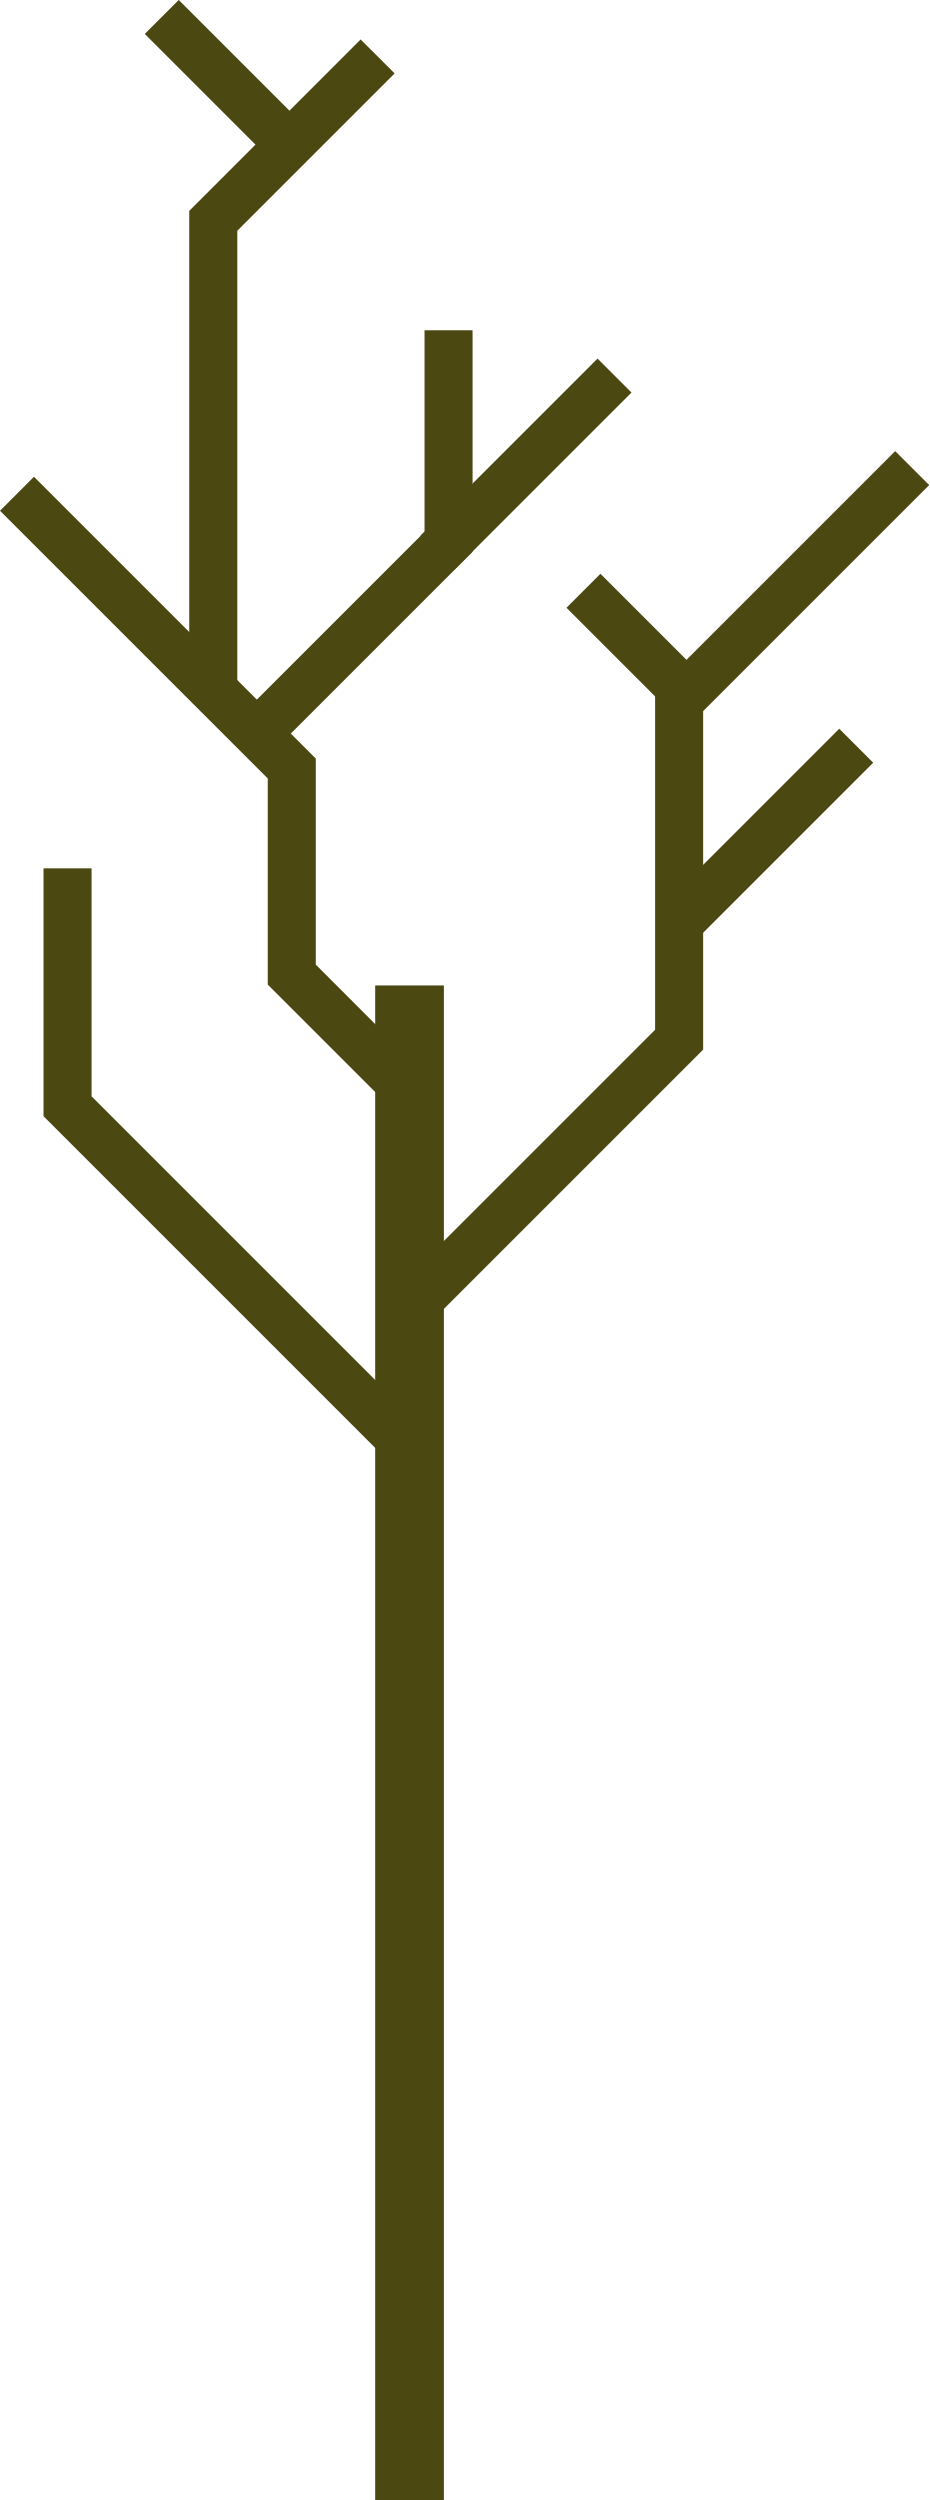
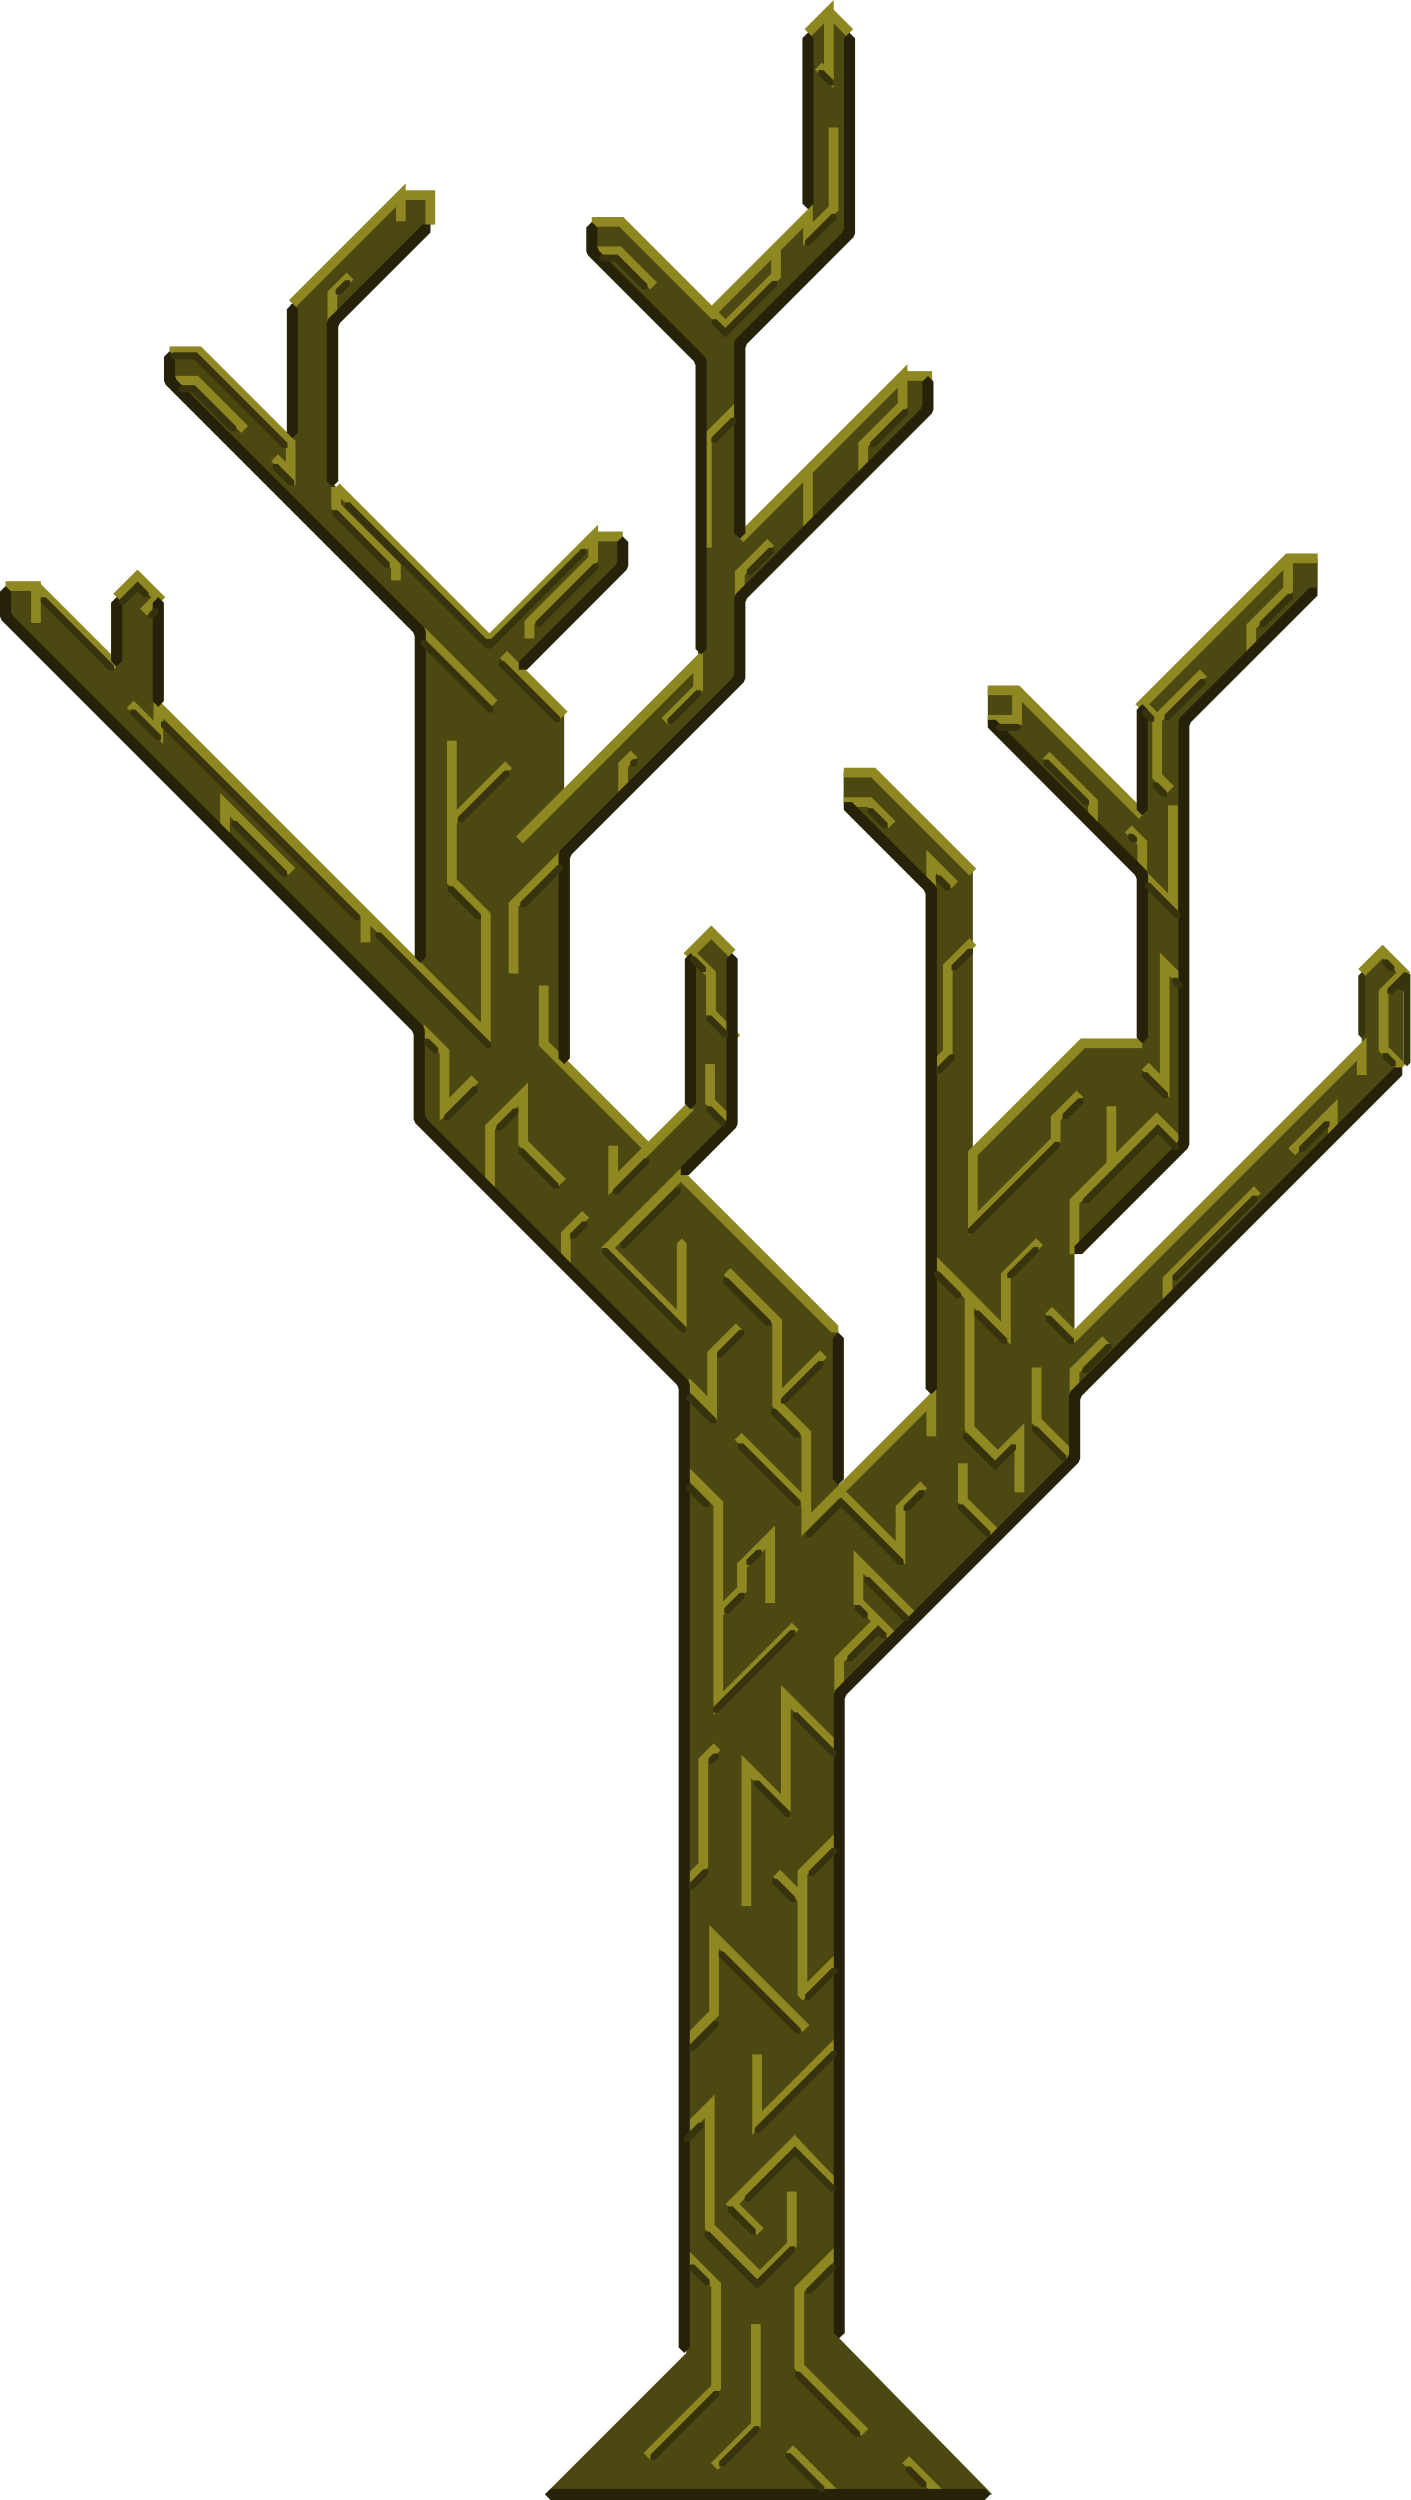
- <svg xmlns="http://www.w3.org/2000/svg" viewBox="0 0 193.4 520.34">
+ <svg xmlns="http://www.w3.org/2000/svg" viewBox="0 0 311.25 551.71">
  <defs>
-     <style>.cls-1{fill:#4c4812;}</style>
+     <style>.cls-1{fill:#4c4812;}.cls-2{fill:#8e8722;}.cls-3{fill:#252209;}.cls-4{fill:#36330d;}</style>
  </defs>
  <g id="Layer_2" data-name="Layer 2">
    <g id="Layer_1-2" data-name="Layer 1">
-       <rect class="cls-1" x="78.09" y="205.11" width="14.3" height="315.23" />
-       <polygon class="cls-1" points="88.77 276.05 81.7 268.98 136.35 214.33 136.35 143.86 186.32 93.89 193.4 100.96 146.35 148.01 146.35 218.47 88.77 276.05" />
-       <polygon class="cls-1" points="81.7 230.9 55.73 204.93 55.73 162.03 0 106.31 7.07 99.23 65.73 157.89 65.73 200.78 88.77 223.83 81.7 230.9" />
-       <polygon class="cls-1" points="49.39 141.79 39.39 141.79 39.39 43.89 75.06 8.21 82.14 15.28 49.39 48.03 49.39 141.79" />
-       <polygon class="cls-1" points="78.94 302.21 9.06 232.33 9.06 180.73 19.06 180.73 19.06 228.19 86.01 295.14 78.94 302.21" />
-       <rect class="cls-1" x="128.18" y="118.09" width="10" height="33.22" transform="translate(-56.24 133.63) rotate(-45)" />
-       <rect class="cls-1" x="40.41" y="-1.33" width="10" height="33.22" transform="translate(2.5 36.58) rotate(-45)" />
-       <rect class="cls-1" x="133.72" y="168.64" width="52.12" height="10" transform="translate(-75.98 163.84) rotate(-45)" />
-       <rect class="cls-1" x="83.41" y="91.59" width="52.12" height="10" transform="translate(-36.23 105.7) rotate(-45)" />
-       <polygon class="cls-1" points="56.17 157.04 49.1 149.97 88.36 110.71 88.36 68.74 98.36 68.74 98.36 114.85 56.17 157.04" />
+       <path class="cls-1" d="M309.71,214.6l-4.6-4.6h0c-1.79,1.8-2.8,2.81-4.6,4.6v16.89l-63.39,63.4V276.75l24.17-24.17V230.24h0V189.82l.34-.34-.34-.33V159.22l29.5-29.5v-6.51h-6.51L252.08,155.4v24.54l-27.6-27.6H218v6.51L252.08,193v37.28H239L214.69,254.5v-62l-22-22h-6.51V177l19.28,19.27v67.33h.09l-.05.05v45.15l-20.34,20.34V295.29a2.4,2.4,0,0,0-.29-1.16l.24-.24-34.91-34.58L161.56,248V210.36l-4.6-4.6h0l-4.6,4.6v33.81l-8.67,8.67-19.19-19V188.48l38.77-38.77v-17.8L205.7,89.48V83h-6.51l-35.92,35.91V75.73l24.24-24.24V7.19l-4.6-4.6h0c-1.79,1.8-2.8,2.81-4.6,4.6V47.68L157.07,68.92l-20-20H130.6v6.51l23.47,23.46v67L124.5,175.47V157.81l-10-10,22.92-22.92v-6.51h-6.5L108,141.28,92.91,126.15v0L73.35,106.63V71.19L95,49.57V43.06H88.46L64.52,67l.13.13h-.5V97.75L43.92,77.52H37.41V84l31.51,31.5.16-.16L92.91,139.2v74.73l-58-58V131.8l-4.6-4.6-4.6,4.6v15.33l-17.8-17.8H1.23c0,2.62,0,4.09,0,6.71l36.62,36.23.19-.19,54.85,54.85V247l58.57,58V519.27l-31.22,31.22H219L185.19,516V373.83l51.93-51.93v-14l72.59-72.59Z" />
+       <polygon class="cls-2" points="108.29 230.83 36.01 158.56 36.01 164.19 27.99 156.17 29.51 154.65 33.87 159 33.87 153.37 106.14 225.65 106.14 202.45 98.65 194.96 98.65 163.47 100.8 163.47 100.8 194.07 108.29 201.56 108.29 230.83" />
+       <rect class="cls-2" x="97.31" y="173.91" width="17.49" height="2.15" transform="translate(-92.67 126.26) rotate(-45.01)" />
+       <rect class="cls-2" x="99.89" y="135.86" width="2.15" height="22.8" transform="translate(-74.56 114.53) rotate(-45)" />
+       <polygon class="cls-2" points="114.4 214.85 112.26 214.85 112.26 199.2 123.74 187.72 125.26 189.24 114.4 200.09 114.4 214.85" />
+       <polygon class="cls-2" points="134.25 263.8 134.25 252.84 136.4 252.84 136.4 258.61 142.93 252.08 144.45 253.6 134.25 263.8" />
+       <path class="cls-2" d="M183.46,294.06l-33.23-33.23-14.55,14.56,13.7,13.7V274.4l1.07-1.08h0l1.08,1.08v19.87l-18.89-18.88,17.59-17.59L185,292.54v1.52h-1.51Z" />
+       <polygon class="cls-2" points="176.87 338.99 176.87 316.78 170.44 310.36 170.44 292.13 159.67 281.35 161.19 279.83 172.59 291.24 172.59 309.47 179.02 315.89 179.02 333.81 206.6 306.22 206.6 316.97 204.45 316.97 204.45 311.41 176.87 338.99" />
+       <rect class="cls-2" x="169.35" y="313.85" width="2.15" height="21.28" transform="translate(-179.54 215.55) rotate(-45)" />
+       <rect class="cls-2" x="169.7" y="302.69" width="14.05" height="2.15" transform="translate(-163.04 213.97) rotate(-45.01)" />
+       <rect class="cls-2" x="79.57" y="201.66" width="2.15" height="6.29" />
+       <polygon class="cls-2" points="63.66 193.1 50.72 180.16 50.72 183.69 48.58 183.69 48.58 174.98 65.18 191.58 63.66 193.1" />
+       <polygon class="cls-2" points="53.22 95.53 42.79 85.1 37.41 85.1 37.41 82.95 43.68 82.95 54.74 94.02 53.22 95.53" />
+       <polygon class="cls-2" points="74.43 71.19 72.28 71.19 72.28 64.36 76.49 60.15 78 61.67 74.43 65.25 74.43 71.19" />
+       <polygon class="cls-2" points="88.44 128.08 86.3 128.08 86.3 125.42 73.11 112.23 73.11 107.46 75.26 107.46 75.26 111.34 88.44 124.53 88.44 128.08" />
+       <polygon class="cls-2" points="65.28 67.76 63.76 66.24 89.53 40.47 89.53 48.83 87.39 48.83 87.39 45.65 65.28 67.76" />
+       <rect class="cls-2" x="116.75" y="141.66" width="2.15" height="18.91" transform="translate(-72.35 127.58) rotate(-45)" />
+       <polygon class="cls-2" points="143.47 63.87 136.14 56.54 130.6 56.54 130.6 54.39 137.03 54.39 144.99 62.35 143.47 63.87" />
+       <polygon class="cls-2" points="157.83 69.68 156.31 68.16 179.38 45.09 179.38 49.05 182.87 45.56 182.87 28.15 185.02 28.15 185.02 46.45 177.24 54.24 177.24 50.27 157.83 69.68" />
+       <polygon class="cls-2" points="183.99 19.47 179.85 15.33 181.37 13.81 181.84 14.28 181.84 5.18 179.07 7.95 177.55 6.43 183.99 0 183.99 19.47" />
+       <polygon class="cls-2" points="157.07 120.87 154.92 120.87 154.92 96.23 162.51 88.64 164.03 90.16 157.07 97.12 157.07 120.87" />
+       <rect class="cls-2" x="177.24" y="103.85" width="2.15" height="13.01" />
+       <polygon class="cls-2" points="164.34 131.91 162.19 131.91 162.19 126.07 169.33 118.94 170.84 120.45 164.34 126.96 164.34 131.91" />
+       <polygon class="cls-2" points="115.37 186.12 113.85 184.6 155.14 143.31 155.14 152.33 147.47 160 145.96 158.48 152.99 151.44 152.99 148.49 115.37 186.12" />
+       <polygon class="cls-2" points="138.59 175.47 136.44 175.47 136.44 168.35 139.16 165.63 140.68 167.15 138.59 169.24 138.59 175.47" />
+       <polygon class="cls-2" points="9.01 137.47 6.86 137.47 6.86 130.41 1.23 130.41 1.23 128.27 9.01 128.26 9.01 137.47" />
+       <polygon class="cls-2" points="32.41 135.85 30.89 134.33 33.42 131.8 30.34 128.72 26.5 132.56 24.98 131.04 30.34 125.69 36.46 131.8 32.41 135.85" />
+       <rect class="cls-2" x="15.76" y="125.64" width="2.15" height="25.18" transform="translate(-92.81 52.39) rotate(-45)" />
+       <polygon class="cls-2" points="65.22 107.18 59.84 101.79 61.36 100.27 63.08 101.99 63.08 98.2 43.47 78.59 37.41 78.59 37.41 76.45 44.36 76.45 65.22 97.31 65.22 107.18" />
+       <polygon class="cls-2" points="96.04 49.57 93.89 49.57 93.89 44.14 88.46 44.14 88.46 41.99 96.04 41.99 96.04 49.57" />
+       <polygon class="cls-2" points="108 142.8 73.43 108.22 74.94 106.7 108 139.76 131.99 115.78 131.99 123.82 117.91 137.91 117.91 140.92 115.76 140.92 115.76 137.02 129.84 122.93 129.84 120.96 108 142.8" />
+       <rect class="cls-2" x="130.92" y="117.3" width="6.51" height="2.15" />
+       <polygon class="cls-2" points="160.12 73.48 136.67 50.03 130.6 50.03 130.6 47.89 137.56 47.89 160.12 70.45 170.19 60.37 170.19 54.73 172.34 54.73 172.34 61.26 160.12 73.48" />
+       <rect class="cls-2" x="184.14" y="1.64" width="2.15" height="6.51" transform="translate(50.79 132.4) rotate(-45)" />
+       <polygon class="cls-2" points="164.03 119.65 162.51 118.14 200.26 80.38 200.26 89.85 191.57 98.54 191.57 105.14 189.42 105.14 189.42 97.65 198.12 88.96 198.12 85.57 164.03 119.65" />
+       <rect class="cls-2" x="199.19" y="81.9" width="6.51" height="2.15" />
+       <polygon class="cls-2" points="143.11 254.94 118.91 230.74 118.91 217.49 121.06 217.49 121.06 229.85 143.11 251.91 151.6 243.41 153.12 244.93 143.11 254.94" />
+       <polygon class="cls-2" points="161.82 229.98 155.83 223.99 155.83 215.35 150.84 210.36 156.96 204.24 162.32 209.6 160.8 211.12 156.96 207.28 153.88 210.36 157.98 214.46 157.98 223.09 163.34 228.46 161.82 229.98" />
+       <polygon class="cls-2" points="213.62 272.57 213.62 254.06 238.51 229.17 252.08 229.17 252.08 231.31 239.4 231.31 215.76 254.94 215.76 267.39 231.89 251.26 231.89 246.35 237.58 240.67 239.1 242.18 234.04 247.24 234.04 252.15 213.62 272.57" />
+       <polygon class="cls-2" points="213.93 193.23 192.28 171.57 186.21 171.57 186.21 169.43 193.16 169.43 215.45 191.71 213.93 193.23" />
+       <polygon class="cls-2" points="251.32 180.7 224.03 153.41 217.97 153.41 217.97 151.27 224.92 151.27 252.84 179.19 251.32 180.7" />
+       <polygon class="cls-2" points="255.38 160.22 250.56 155.41 283.82 122.14 290.78 122.14 290.78 124.29 284.71 124.29 253.6 155.41 255.38 157.18 264.8 147.76 266.32 149.28 255.38 160.22" />
+       <polygon class="cls-2" points="308.67 236.35 304.26 231.94 304.26 218.54 308.2 214.6 305.11 211.52 301.27 215.36 299.75 213.84 305.11 208.48 311.23 214.6 306.41 219.43 306.41 231.05 310.19 234.83 308.67 236.35" />
+       <polygon class="cls-2" points="237.12 296.41 230.65 289.94 232.17 288.42 237.12 293.37 301.59 228.9 301.59 237.24 299.44 237.24 299.44 234.09 237.12 296.41" />
+       <polygon class="cls-2" points="160.8 248.74 155.63 243.58 155.63 234.82 157.78 234.82 157.78 242.69 162.32 247.22 160.8 248.74" />
+       <polygon class="cls-2" points="196.09 182.75 191.43 178.08 186.21 178.08 186.21 175.93 192.31 175.93 197.61 181.23 196.09 182.75" />
+       <polygon class="cls-2" points="206.56 196.28 204.42 196.28 204.42 187.51 211.46 194.55 209.94 196.07 206.56 192.69 206.56 196.28" />
+       <polygon class="cls-2" points="206.22 236.68 204.7 235.17 208.08 231.79 208.08 212.89 213.93 207.04 215.45 208.56 210.23 213.78 210.23 232.68 206.22 236.68" />
+       <polygon class="cls-2" points="258.73 287.37 256.58 287.37 256.58 281.91 276.71 261.78 278.23 263.3 258.73 282.8 258.73 287.37" />
+       <polygon class="cls-2" points="285.81 254.93 284.29 253.42 295.22 242.48 295.22 250.87 293.07 250.87 293.07 247.67 285.81 254.93" />
+       <polygon class="cls-2" points="238.19 276.75 236.05 276.75 236.05 264.68 244.2 256.53 244.2 244.14 246.34 244.14 246.34 257.42 238.19 265.57 238.19 276.75" />
+       <polygon class="cls-2" points="277.2 144.37 275.06 144.37 275.06 137.81 283.2 129.67 283.2 123.22 285.34 123.22 285.34 130.56 277.2 138.7 277.2 144.37" />
+       <polygon class="cls-2" points="257.56 175 254.3 171.75 254.3 158.7 256.45 158.7 256.45 170.86 259.07 173.49 257.56 175" />
+       <polygon class="cls-2" points="242.27 181.49 240.12 181.49 240.12 177.45 230.09 167.41 231.6 165.9 242.27 176.56 242.27 181.49" />
+       <polygon class="cls-2" points="225.52 159.92 217.97 159.92 217.97 157.78 223.37 157.78 223.37 152.34 225.52 152.34 225.52 159.92" />
+       <polygon class="cls-2" points="259.92 202.31 251.01 193.4 251.01 186.47 248.23 183.7 249.75 182.18 253.15 185.58 253.15 192.51 257.77 197.13 257.77 177.73 259.92 177.73 259.92 202.31" />
+       <polygon class="cls-2" points="258.11 242.19 251.97 236.04 253.49 234.52 255.97 237 255.97 210.21 262.04 216.28 260.52 217.8 258.11 215.39 258.11 242.19" />
+       <polygon class="cls-2" points="246.03 257.73 244.51 256.21 255.25 245.48 261.57 251.8 260.06 253.32 255.25 248.51 246.03 257.73" />
+       <path class="cls-2" d="M223.06,296.79l-1.84-1.86c-6.2-6.28-15.67-15.83-16.38-16.41a1.05,1.05,0,0,0,.88.17l-.26-1-1-.41.79-.64c.62-.12.62-.12,3.62,2.86,1.38,1.37,3.29,3.28,5.67,5.68l6.36,6.42V281l7.75-7.75,1.52,1.51-7.12,7.13Z" />
+       <polygon class="cls-2" points="238.19 307.9 236.05 307.9 236.05 302.11 243.26 294.9 244.77 296.42 238.19 303 238.19 307.9" />
+       <polygon class="cls-2" points="236.36 322.66 227.69 313.99 227.69 301.78 229.84 301.78 229.84 313.1 237.88 321.14 236.36 322.66" />
+       <polygon class="cls-2" points="226.03 329.34 223.88 329.34 223.88 319.28 220.19 322.98 212.9 315.69 212.9 286.09 215.05 286.09 215.05 314.8 220.19 319.94 226.03 314.1 226.03 329.34" />
+       <polygon class="cls-2" points="199.8 345.28 184.43 329.91 185.95 328.39 197.66 340.09 197.66 332.34 203.08 326.92 204.59 328.44 199.8 333.23 199.8 345.28" />
+       <polygon class="cls-2" points="219.43 339.59 211.41 331.57 211.41 322.92 213.56 322.92 213.56 330.68 220.95 338.07 219.43 339.59" />
+       <polygon class="cls-2" points="157.44 378.45 157.44 332.28 150.72 325.56 152.24 324.04 159.59 331.39 159.59 373.26 174.75 358.11 176.27 359.62 157.44 378.45" />
+       <polygon class="cls-2" points="196.7 362.31 188.37 353.98 188.37 342.1 202.65 356.37 201.13 357.89 190.52 347.28 190.52 353.09 198.22 360.8 196.7 362.31" />
+       <polygon class="cls-2" points="186.27 373.83 184.12 373.83 184.12 365.86 192.94 357.04 194.46 358.55 186.27 366.75 186.27 373.83" />
+       <polygon class="cls-2" points="165.78 420.65 163.64 420.65 163.64 387.27 172.35 395.98 172.35 371.83 185.95 385.44 184.43 386.95 174.49 377.01 174.49 401.16 165.78 392.45 165.78 420.65" />
+       <polygon class="cls-2" points="152.24 416.08 150.72 414.57 154.12 411.16 154.12 388.1 157.5 384.72 159.02 386.24 156.27 388.99 156.27 412.05 152.24 416.08" />
+       <polygon class="cls-2" points="152.24 451.17 150.72 449.65 156.5 443.86 156.5 424.79 178.62 446.91 177.1 448.42 158.65 429.98 158.65 444.75 152.24 451.17" />
+       <polygon class="cls-2" points="177.15 441.49 176.02 440.36 176.02 412.8 184.43 404.39 185.95 405.9 178.17 413.68 178.17 437.43 184.43 431.17 185.95 432.69 177.15 441.49" />
+       <polygon class="cls-2" points="166 471.12 166 453.38 168.15 453.38 168.15 465.94 184.43 449.65 185.95 451.17 166 471.12" />
+       <rect class="cls-2" x="173.18" y="412.21" width="2.15" height="8.05" transform="translate(-243.29 245.13) rotate(-45)" />
+       <polygon class="cls-2" points="159.28 356.72 157.76 355.21 162.66 350.31 162.66 345.03 171.04 336.64 171.04 353.77 168.9 353.77 168.9 341.82 164.8 345.92 164.8 351.2 159.28 356.72" />
+       <polygon class="cls-2" points="167.65 503.98 155.56 491.89 155.56 467.42 152.24 470.75 150.72 469.23 157.71 462.24 157.71 491 167.65 500.94 173.66 494.93 173.66 483.64 175.81 483.64 175.81 495.82 167.65 503.98" />
+       <path class="cls-2" d="M167,493.25l-6.87-6.88,15.26-15.25.76.82c4,4.36,8.59,9.13,9.41,9.58a.83.83,0,0,0-.36-.08v2.15c-.51,0-1.27,0-9.88-9.37l-12.15,12.15,5.35,5.36Z" />
+       <polygon class="cls-2" points="190.11 537.53 175.32 522.74 175.32 504.81 184.43 495.7 185.95 497.22 177.47 505.7 177.47 521.86 191.63 536.01 190.11 537.53" />
+       <polygon class="cls-2" points="143.53 542.88 142.01 541.36 156.97 526.4 156.97 504.73 150.72 498.47 152.24 496.95 159.12 503.83 159.12 527.29 143.53 542.88" />
+       <polygon class="cls-2" points="158.41 545.06 156.89 543.55 165.74 534.7 165.74 512.9 167.88 512.9 167.88 535.59 158.41 545.06" />
+       <rect class="cls-2" x="202.62" y="541.23" width="2.15" height="10.85" transform="translate(-326.88 304.15) rotate(-45)" />
+       <rect class="cls-2" x="178.24" y="538.31" width="2.15" height="14.26" transform="translate(-333.17 286.55) rotate(-45)" />
+       <polygon class="cls-2" points="97.03 247.41 97.03 232.58 92.15 227.7 93.67 226.18 99.17 231.69 99.17 242.22 104.05 237.34 105.57 238.86 97.03 247.41" />
+       <polygon class="cls-2" points="109.21 262.09 107.06 262.09 107.06 248.34 116.53 238.87 116.53 251.78 124.89 260.15 123.38 261.67 114.38 252.67 114.38 244.06 109.21 249.23 109.21 262.09" />
+       <polygon class="cls-2" points="125.94 278.66 123.8 278.66 123.8 271.94 128.5 267.23 130.02 268.75 125.94 272.82 125.94 278.66" />
+       <polygon class="cls-2" points="158.23 313.29 150.72 305.78 152.24 304.26 156.08 308.11 156.08 298.35 162.38 292.05 163.9 293.57 158.23 299.24 158.23 313.29" />
+       <path class="cls-3" d="M185.19,516h0L184,514.82v-141l.36-.87h0l51.2-51.21.36-.87v-13l.36-.87h0l71.45-71.44h1.73v1.74l-70.72,70.72-.36.87v13l-.36.87L186.78,374l-.36.87v140Z" />
+       <path class="cls-3" d="M217.32,551.71H121.49l-1.23-1.22h0l1.23-1.23h95.83l1.23,1.23h0Z" />
+       <path class="cls-3" d="M252.08,230.24h0L250.85,229V194l-.36-.86L218,160.58v-1.73h1.74L253,192.09l.36.87v36Z" />
+       <path class="cls-3" d="M205.49,307.71h0l-1.23-1.22V197.3l-.36-.87-17.69-17.69V177H188l18.41,18.4.36.87V306.49Z" />
+       <path class="cls-3" d="M237.12,276.75h0V275l22.58-22.58.36-.87V159.22l.36-.87L289,129.72h1.74v1.74l-27.91,27.9-.36.87v92.35l-.36.87-23.31,23.3Z" />
+       <path class="cls-3" d="M252.08,179.94h0l-1.23-1.22V156.63l1.23-1.23h0l1.23,1.23v22.09Z" />
+       <path class="cls-3" d="M185,327.68h0l-1.22-1.23V295.29l1.22-1.23h0l1.23,1.23v31.16Z" />
+       <path class="cls-3" d="M150.23,259.32h0v-1.73l9.74-9.75.36-.86V211.58l1.23-1.22h0l1.23,1.22V248l-.36.87L152,259.32Z" />
+       <path class="cls-3" d="M152.36,244.81h0l-1.23-1.22v-32l1.23-1.22h0l1.23,1.22v32Z" />
+       <path class="cls-3" d="M124.5,234.82h0l-1.23-1.23V188.48l.36-.87,38.05-38.05.36-.87V131.91l.36-.87,40.79-40.79.36-.87V84.2L204.78,83h0L206,84.2v6.2l-.36.86-40.8,40.8-.35.86v16.79l-.36.87-38,38-.36.86v44.1Z" />
+       <path class="cls-3" d="M154.72,144.43h0l-1.23-1.22V80.6l-.36-.87-23.39-23.4-.36-.86V50.19L130.6,49h0l1.23,1.23v4.26l.36.87,23.39,23.39.36.87v63.63Z" />
+       <path class="cls-3" d="M178.31,46.16h0l-1.23-1.22V8.42l1.23-1.23h0l1.23,1.23V44.94Z" />
+       <path class="cls-3" d="M163.27,118.89h0L162,117.67V75.73l.36-.86,23.53-23.53.36-.87v-42l1.22-1.23h0l1.23,1.23V51.49l-.36.87L164.85,75.88l-.35.87v40.92Z" />
+       <path class="cls-3" d="M114.5,147.8h0v-1.74l21.34-21.33.36-.87V119.6l1.22-1.23h0l1.23,1.23v5.28l-.36.86-22,22.06Z" />
+       <path class="cls-3" d="M73.35,107.46h0l-1.22-1.22V71.18l.35-.86L93.23,49.57H95V51.3l-20,20-.36.87v34Z" />
+       <path class="cls-3" d="M64.52,96.7h0L63.3,95.47V68.23L64.52,67h0l1.23,1.23V95.47Z" />
+       <path class="cls-3" d="M92.75,212.5h0l-1.23-1.23V140.38l-.36-.87L36.54,84.89,36.19,84V78.75l1.22-1.23h0l1.23,1.23V83l.36.87,54.61,54.61.36.87v71.91Z" />
+       <path class="cls-3" d="M34.94,156h0l-1.23-1.22V133l1.23-1.23h0L36.17,133v21.71Z" />
+       <path class="cls-3" d="M25.74,147.14h0l-1.23-1.23V133l1.23-1.23h0L27,133v12.88Z" />
+       <path class="cls-3" d="M151,519.27h0l-1.23-1.22V306.51l-.36-.87L91.65,247.88l-.36-.87V228.35l-.36-.87L.36,136.91,0,136.05v-5.48l1.23-1.23h0l1.22,1.23V135l.36.87,90.57,90.57.36.87V246l.36.87,57.77,57.77.36.86V518.05Z" />
+       <path class="cls-4" d="M24.05,148,9,132.89V131.8h1.09l15.06,15.07V148H24.05Z" />
+       <path class="cls-4" d="M26.37,133.4h0v-1.08l4-4,2.41,2.41v1.08H31.72l-1.33-1.32-2.94,2.93Z" />
+       <path class="cls-4" d="M32.84,136.41h0v-1.08l1-1h1.08v1.08l-1,1Z" />
+       <path class="cls-4" d="M78.26,203.06,35.53,160.33v-1.08h1.08L79.34,202v1.08H78.26Z" />
+       <path class="cls-4" d="M34.44,163.36l-5.69-5.69v-1.09h1.09l5.69,5.69v1.09H34.44Z" />
+       <path class="cls-4" d="M62.25,193.39,51.11,182.25v-1.08H52.2L63.34,192.3v1.09H62.25Z" />
+       <path class="cls-4" d="M107.28,231.22,82.91,206.84v-1.08H84l24.38,24.37v1.09h-1.09Z" />
+       <path class="cls-4" d="M105.05,202.86l-6.19-6.19v-1.09h1.08l6.2,6.2v1.08h-1.09Z" />
+       <path class="cls-4" d="M101,181.49h0V180.4l10.33-10.34h1.09v1.09l-10.34,10.34Z" />
+       <path class="cls-4" d="M62.36,98.83,42.81,79.28H38.18l-.77-.76h0l.77-.77h5.26l20,20v1.08H62.36Z" />
+       <path class="cls-4" d="M51,95.23l-8.65-8.66H40l-.77-.76h0L40,85h3l9.1,9.1v1.09H51Z" />
+       <path class="cls-4" d="M63.81,107.09l-3.61-3.61v-1.09h1.08L64.9,106v1.08H63.81Z" />
+       <path class="cls-4" d="M85,125.26l-11.61-11.6v-1.09h1.09L86,124.18v1.08H85Z" />
+       <path class="cls-4" d="M107.32,143.14,76.11,111.93v-1.08H77.2L107.32,141h1.08l19.86-19.86h1.09v1.08L108.4,143.14Z" />
+       <path class="cls-4" d="M118.17,138.29h0v-1.08L131,124.37h1.08v1.09l-12.83,12.83Z" />
+       <path class="cls-4" d="M122.49,159.31,110.16,147V145.9h1.09l12.32,12.32v1.09h-1.08Z" />
+       <path class="cls-4" d="M107.77,157.23,92.91,142.37v-1.09H94l14.86,14.86v1.09h-1.08Z" />
+       <path class="cls-4" d="M74.07,65h0V63.92l2.09-2.09h1.08v1.08L75.15,65Z" />
+       <path class="cls-4" d="M141.78,63.81l-6.09-6.09h-2.83l-.77-.77h0l.77-.77h3.46l6.55,6.55v1.08h-1.09Z" />
+       <path class="cls-4" d="M160.07,74.53l-3-3V70.44h1.08l1.92,1.92L170.39,62h1.09v1.08Z" />
+       <path class="cls-4" d="M177.67,54.15h0V53.07l5.88-5.89h1.09v1.09l-5.89,5.88Z" />
+       <path class="cls-4" d="M182.92,18.86l-2.31-2.31V15.46h1.09l2.3,2.31v1.09h-1.08Z" />
+       <path class="cls-4" d="M192,98.71h0V97.63l7.29-7.3h1.09v1.09l-7.3,7.29Z" />
+       <path class="cls-4" d="M157,97.65h0V96.57l4.36-4.36h1.08v1.08l-4.35,4.36Z" />
+       <path class="cls-4" d="M164.78,126.87h0v-1.09l4.91-4.91h1.09V122l-4.91,4.91Z" />
+       <path class="cls-4" d="M147.31,159.75h0v-1.09l6.32-6.32h1.09v1.09l-6.32,6.32Z" />
+       <path class="cls-4" d="M139.08,169.17h0v-1.09l.54-.53h1.08v1.08l-.53.54Z" />
+       <path class="cls-4" d="M114.83,200.19h0V199.1l8.22-8.22h1.09V192l-8.23,8.22Z" />
+       <path class="cls-4" d="M98.05,247.17h0v-1.09l6.33-6.33h1.08v1.08l-6.33,6.34Z" />
+       <path class="cls-4" d="M95.63,232.37l-2.07-2.07v-1.08h1.08l2.07,2.07v1.08H95.63Z" />
+       <path class="cls-4" d="M109.54,249.46h0v-1.08l3.74-3.75h1.08v1.09l-3.74,3.74Z" />
+       <path class="cls-4" d="M122.17,262.31l-7.81-7.8v-1.09h1.09l7.8,7.81v1.08h-1.08Z" />
+       <path class="cls-4" d="M135.33,263.56h0v-1.09l6.85-6.85h1.08v1.09l-6.85,6.85Z" />
+       <path class="cls-4" d="M125.82,273.32h0v-1.08l2.71-2.7h1.08v1.08l-2.7,2.7Z" />
+       <path class="cls-4" d="M136.9,275.42h0v-1.09l12.24-12.24h1.09v1.08L138,275.42Z" />
+       <path class="cls-4" d="M150.47,294.1l-17.6-17.6v-1.08H134L151.55,293v1.09h-1.08Z" />
+       <path class="cls-4" d="M169.07,292.63l-9.5-9.51V282h1.08l9.5,9.5v1.09h-1.08Z" />
+       <path class="cls-4" d="M158.25,299.47h0v-1.09l4.91-4.91h1.08v1.09l-4.91,4.91Z" />
+       <path class="cls-4" d="M156.85,314.1l-5.3-5.3v-1.09h1.09l5.3,5.3v1.09h-1.09Z" />
+       <path class="cls-4" d="M172.32,309.73h0v-1.08l8.29-8.29h1.08v1.09l-8.29,8.28Z" />
+       <path class="cls-4" d="M175.38,317.22,170.15,312v-1.08h1.09l5.23,5.23v1.08h-1.09Z" />
+       <path class="cls-4" d="M175.61,332.33l-12.72-12.71v-1.09H164l12.71,12.71v1.09h-1.08Z" />
+       <path class="cls-4" d="M198.34,345.33l-12.7-12.71L179,339.23h-1.09v-1.09l7.7-7.69,13.79,13.79v1.09h-1.09Z" />
+       <path class="cls-4" d="M199.43,333.41h0v-1.08l3.46-3.47H204V330l-3.46,3.46Z" />
+       <path class="cls-4" d="M217.47,339.07l-6-6V332h1.08l6,6v1.09h-1.08Z" />
+       <path class="cls-4" d="M219.58,324.52l-7.09-7.1v-1.08h1.08l6,6,3.59-3.59h1.08v1.08Z" />
+       <path class="cls-4" d="M211,286.5l-4.82-4.82v-1.09h1.09l4.82,4.82v1.09H211Z" />
+       <path class="cls-4" d="M221.19,296.5,215,290.33v-1.09h1.09l6.17,6.17v1.09h-1.09Z" />
+       <path class="cls-4" d="M222.28,282h0V281l5.8-5.79h1.08v1.08l-5.8,5.8Z" />
+       <path class="cls-4" d="M235.94,296.6l-5.18-5.18v-1.08h1.09l5.17,5.17v1.09h-1.08Z" />
+       <path class="cls-4" d="M234.26,322.33l-6.47-6.47v-1.09h1.08l6.47,6.48v1.08h-1.08Z" />
+       <path class="cls-4" d="M258.73,282.6h0v-1.08l17.65-17.65h1.09V265L259.82,282.6Z" />
+       <path class="cls-4" d="M286.68,254.17h0v-1.08l5.63-5.64h1.09v1.09l-5.64,5.63Z" />
+       <path class="cls-4" d="M234.5,246.93h0v-1.09l3.48-3.48h1.08v1.08l-3.48,3.49Z" />
+       <path class="cls-4" d="M213.61,272.27h0v-1.09l19.2-19.2h1.08v1.09l-19.2,19.2Z" />
+       <path class="cls-4" d="M239.06,265.59h0v-1.08l16.45-16.45,4.6,4.61v1.08H259l-3.52-3.52-15.36,15.36Z" />
+       <path class="cls-4" d="M256.65,242.28l-4.57-4.58v-1.08h1.08l4.58,4.57v1.09h-1.09Z" />
+       <path class="cls-4" d="M259.94,218.08l-1.21-1.21v-1.08h1.09L261,217v1.08h-1.09Z" />
+       <path class="cls-4" d="M210,214.1h0V213l3.65-3.65h1.08v1.08L211,214.1Z" />
+       <path class="cls-4" d="M206.48,236.92h0v-1.08l3.13-3.14h1.09v1.09l-3.14,3.13Z" />
+       <path class="cls-4" d="M208.68,196.48l-2.2-2.2v-1.09h1.08l2.2,2.2v1.09h-1.08Z" />
+       <path class="cls-4" d="M194.8,182.71l-3.27-3.27v-1.09h1.09l3.26,3.27v1.09H194.8Z" />
+       <path class="cls-4" d="M224.67,161.28H220.4l-.77-.77h0l.77-.77h4.27l.77.77h0Z" />
+       <path class="cls-4" d="M239.25,177.71l-9-9v-1.09h1.09l9,9v1.08h-1.08Z" />
+       <path class="cls-4" d="M257,158.85h0v-1.08l7.92-7.92H266v1.08L258,158.85Z" />
+       <path class="cls-4" d="M256.41,175.78l-2-2v-1.09h1.09l2,2v1.09h-1.09Z" />
+       <path class="cls-4" d="M249.84,185.92l-.85-.84V184h1.09l.84.84v1.09h-1.08Z" />
+       <path class="cls-4" d="M259.42,202.61l-6.69-6.69v-1.09h1.08l6.69,6.7v1.08h-1.08Z" />
+       <path class="cls-4" d="M278,138.34h0v-1.09l6.2-6.2h1.09v1.09l-6.2,6.2Z" />
+       <path class="cls-4" d="M253.65,159.24l-1.57-1.57v-1.09h1.08l1.57,1.57v1.09h-1.08Z" />
+       <path class="cls-4" d="M306.65,214.35l-1.54-1.53v-1.09h1.09l1.53,1.53v1.09h-1.08Z" />
+       <path class="cls-4" d="M310.48,235.31h0l-.76-.77V218.71l-1.31-.55-1.14,1.15h-1.09v-1.09l3.76-3.76,1.31.54v19.54Z" />
+       <path class="cls-4" d="M300.51,229.1h0l-.76-.77v-13l.76-.77h0l.77.77v13Z" />
+       <path class="cls-4" d="M306.94,235.3l-1.83-1.83v-1.08h1.09l1.82,1.82v1.09h-1.08Z" />
+       <path class="cls-4" d="M154.71,214.52l-2.35-2.35v-1.08h1.08l2.35,2.35v1.08h-1.08Z" />
+       <path class="cls-4" d="M159.64,228.92l-3.75-3.75v-1.08H157l3.74,3.74v1.09h-1.08Z" />
+       <path class="cls-4" d="M159,248.33l-3.11-3.11v-1.08H157l3.1,3.1v1.09H159Z" />
+       <path class="cls-4" d="M238.87,303h0v-1.08l5.32-5.31h1.08v1.08L240,303Z" />
+       <path class="cls-4" d="M199.45,357.79l-8.71-8.71V348h1.08l8.71,8.71v1.08h-1.08Z" />
+       <path class="cls-4" d="M187,366.55h0v-1.08l6.81-6.82,1.82,1.82v1.09h-1.08l-.74-.74-5.73,5.73Z" />
+       <path class="cls-4" d="M190.4,357l-1.72-1.71v-1.09h1.09l1.72,1.72V357H190.4Z" />
+       <path class="cls-4" d="M155.36,332.57l-3.81-3.81v-1.08h1.09l3.8,3.8v1.09h-1.08Z" />
+       <path class="cls-4" d="M159.81,356h0v-1.09l3.4-3.4h1.09v1.08L160.9,356Z" />
+       <path class="cls-4" d="M164.71,345.33h0v-1.09L167,342h1.09v1.09l-2.25,2.25Z" />
+       <path class="cls-4" d="M157.31,377.94h0v-1.09l17.12-17.11h1.08v1.08l-17.12,17.12Z" />
+       <path class="cls-4" d="M183.58,387.65,175,379v-1.08H176l8.63,8.63v1.08h-1.09Z" />
+       <path class="cls-4" d="M173.4,401l-7-7v-1.08h1.08l7,7V401H173.4Z" />
+       <path class="cls-4" d="M156.35,389.15h0v-1.09l1.09-1.08h1.09v1.08l-1.09,1.09Z" />
+       <path class="cls-4" d="M152,416.81h0v-1.09l3.22-3.21h1.09v1.08l-3.22,3.22Z" />
+       <path class="cls-4" d="M178.47,414h0v-1.09l5.11-5.11h1.09v1.08L179.55,414Z" />
+       <path class="cls-4" d="M174.42,419.71l-4-4v-1.08h1.08l4,4v1.08h-1.08Z" />
+       <path class="cls-4" d="M177.66,441.28h0V440.2l5.92-5.92h1.09v1.08l-5.93,5.92Z" />
+       <path class="cls-4" d="M152,452.6h0v-1.08l5.47-5.47h1.09v1.08l-5.47,5.47Z" />
+       <path class="cls-4" d="M175.61,448.77l-17-17v-1.09h1.08l17,17v1.08h-1.09Z" />
+       <path class="cls-4" d="M166.55,470.72h0v-1.09l17-17h1.09v1.09l-17,17Z" />
+       <path class="cls-4" d="M151,472.67h0v-1.09l3.15-3.14h1.08v1.08l-3.15,3.15Z" />
+       <path class="cls-4" d="M167.09,505.2l-11.62-11.63v-1.08h1.09L167.09,503l7.27-7.27h1.08v1.09Z" />
+       <path class="cls-4" d="M164.34,485.8h0v-1.09l11.08-11.08,8.93,8.93v1.08h-1.08l-7.85-7.84-10,10Z" />
+       <path class="cls-4" d="M165.7,493.09l-5.11-5.1V486.9h1.09l5.1,5.11v1.08H165.7Z" />
+       <path class="cls-4" d="M178,506.14h0v-1.08l5.31-5.31h1.08v1.08L179,506.14Z" />
+       <path class="cls-4" d="M155.54,504.23l-3.4-3.4v-1.08h1.08l3.4,3.4v1.08h-1.08Z" />
+       <path class="cls-4" d="M143.52,542.82h0v-1.09l14.09-14.09h1.08v1.09l-14.08,14.09Z" />
+       <path class="cls-4" d="M158.69,544.31h0v-1.09l7.82-7.81h1.08v1.08l-7.81,7.82Z" />
+       <path class="cls-4" d="M188.7,537.74l-13.26-13.26V523.4h1.09l13.26,13.26v1.08H188.7Z" />
+       <path class="cls-4" d="M180.86,549.9l-7.44-7.45v-1.08h1.08l7.44,7.44v1.09h-1.08Z" />
+       <path class="cls-4" d="M203.35,548.88l-3.49-3.49v-1.08h1.08l3.49,3.48v1.09h-1.08Z" />
    </g>
  </g>
</svg>
